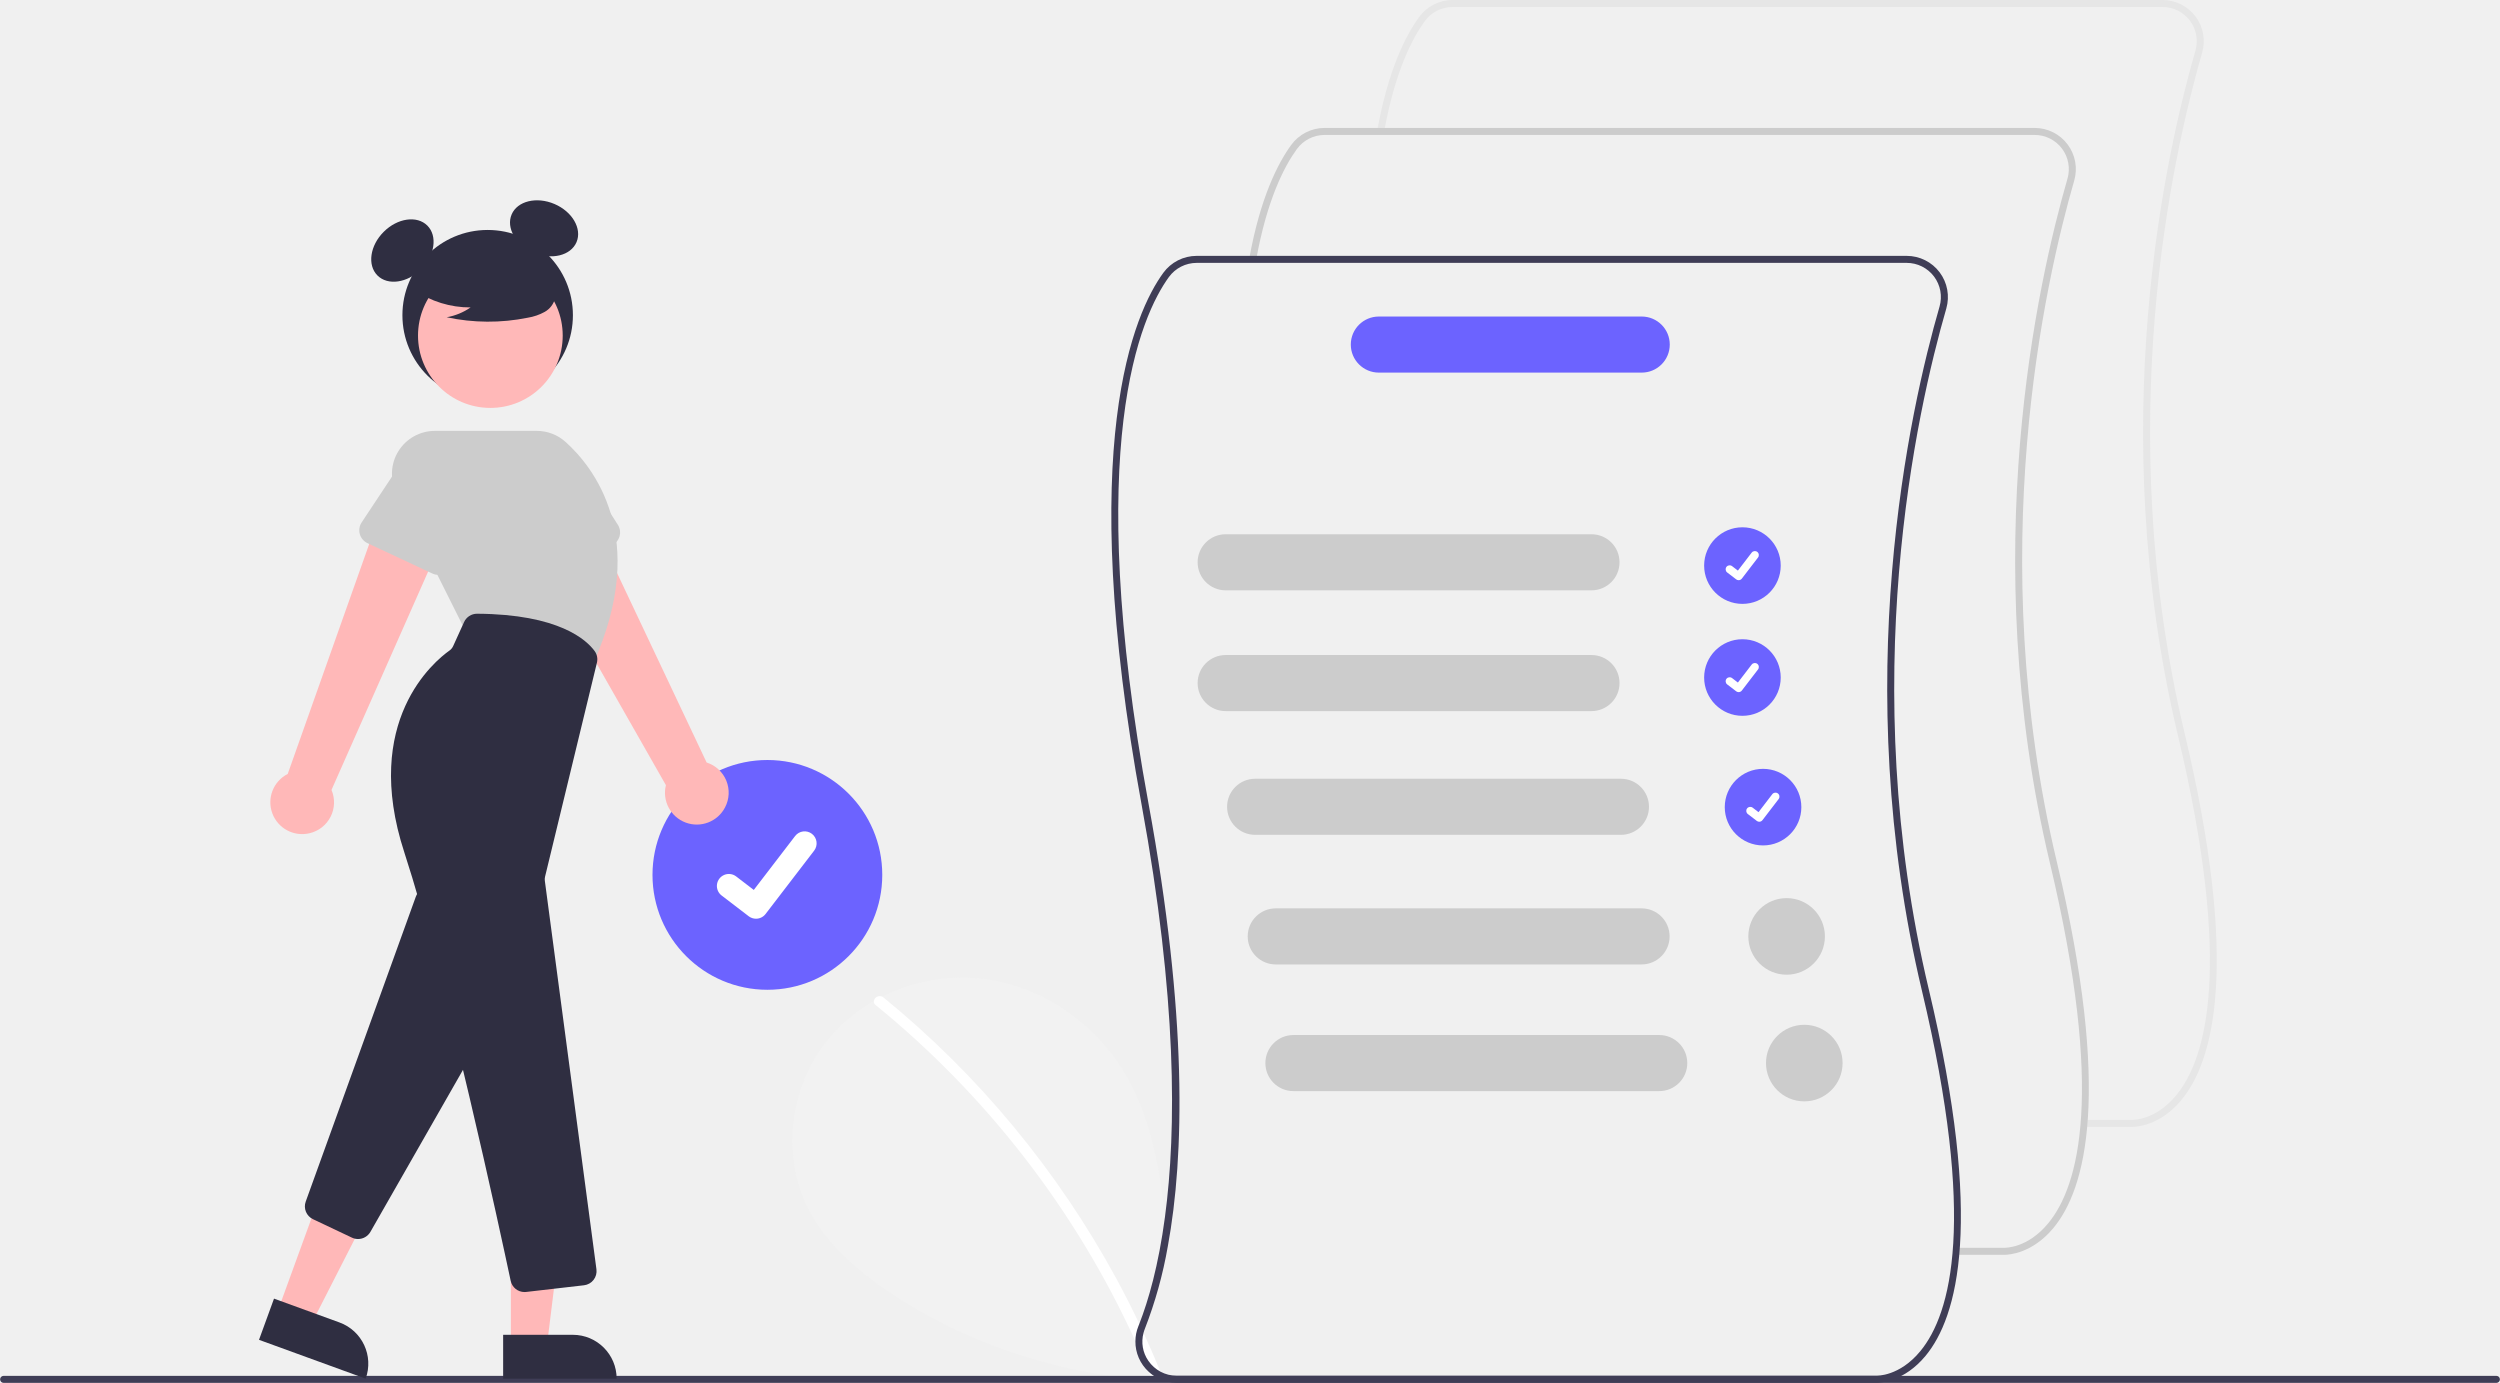
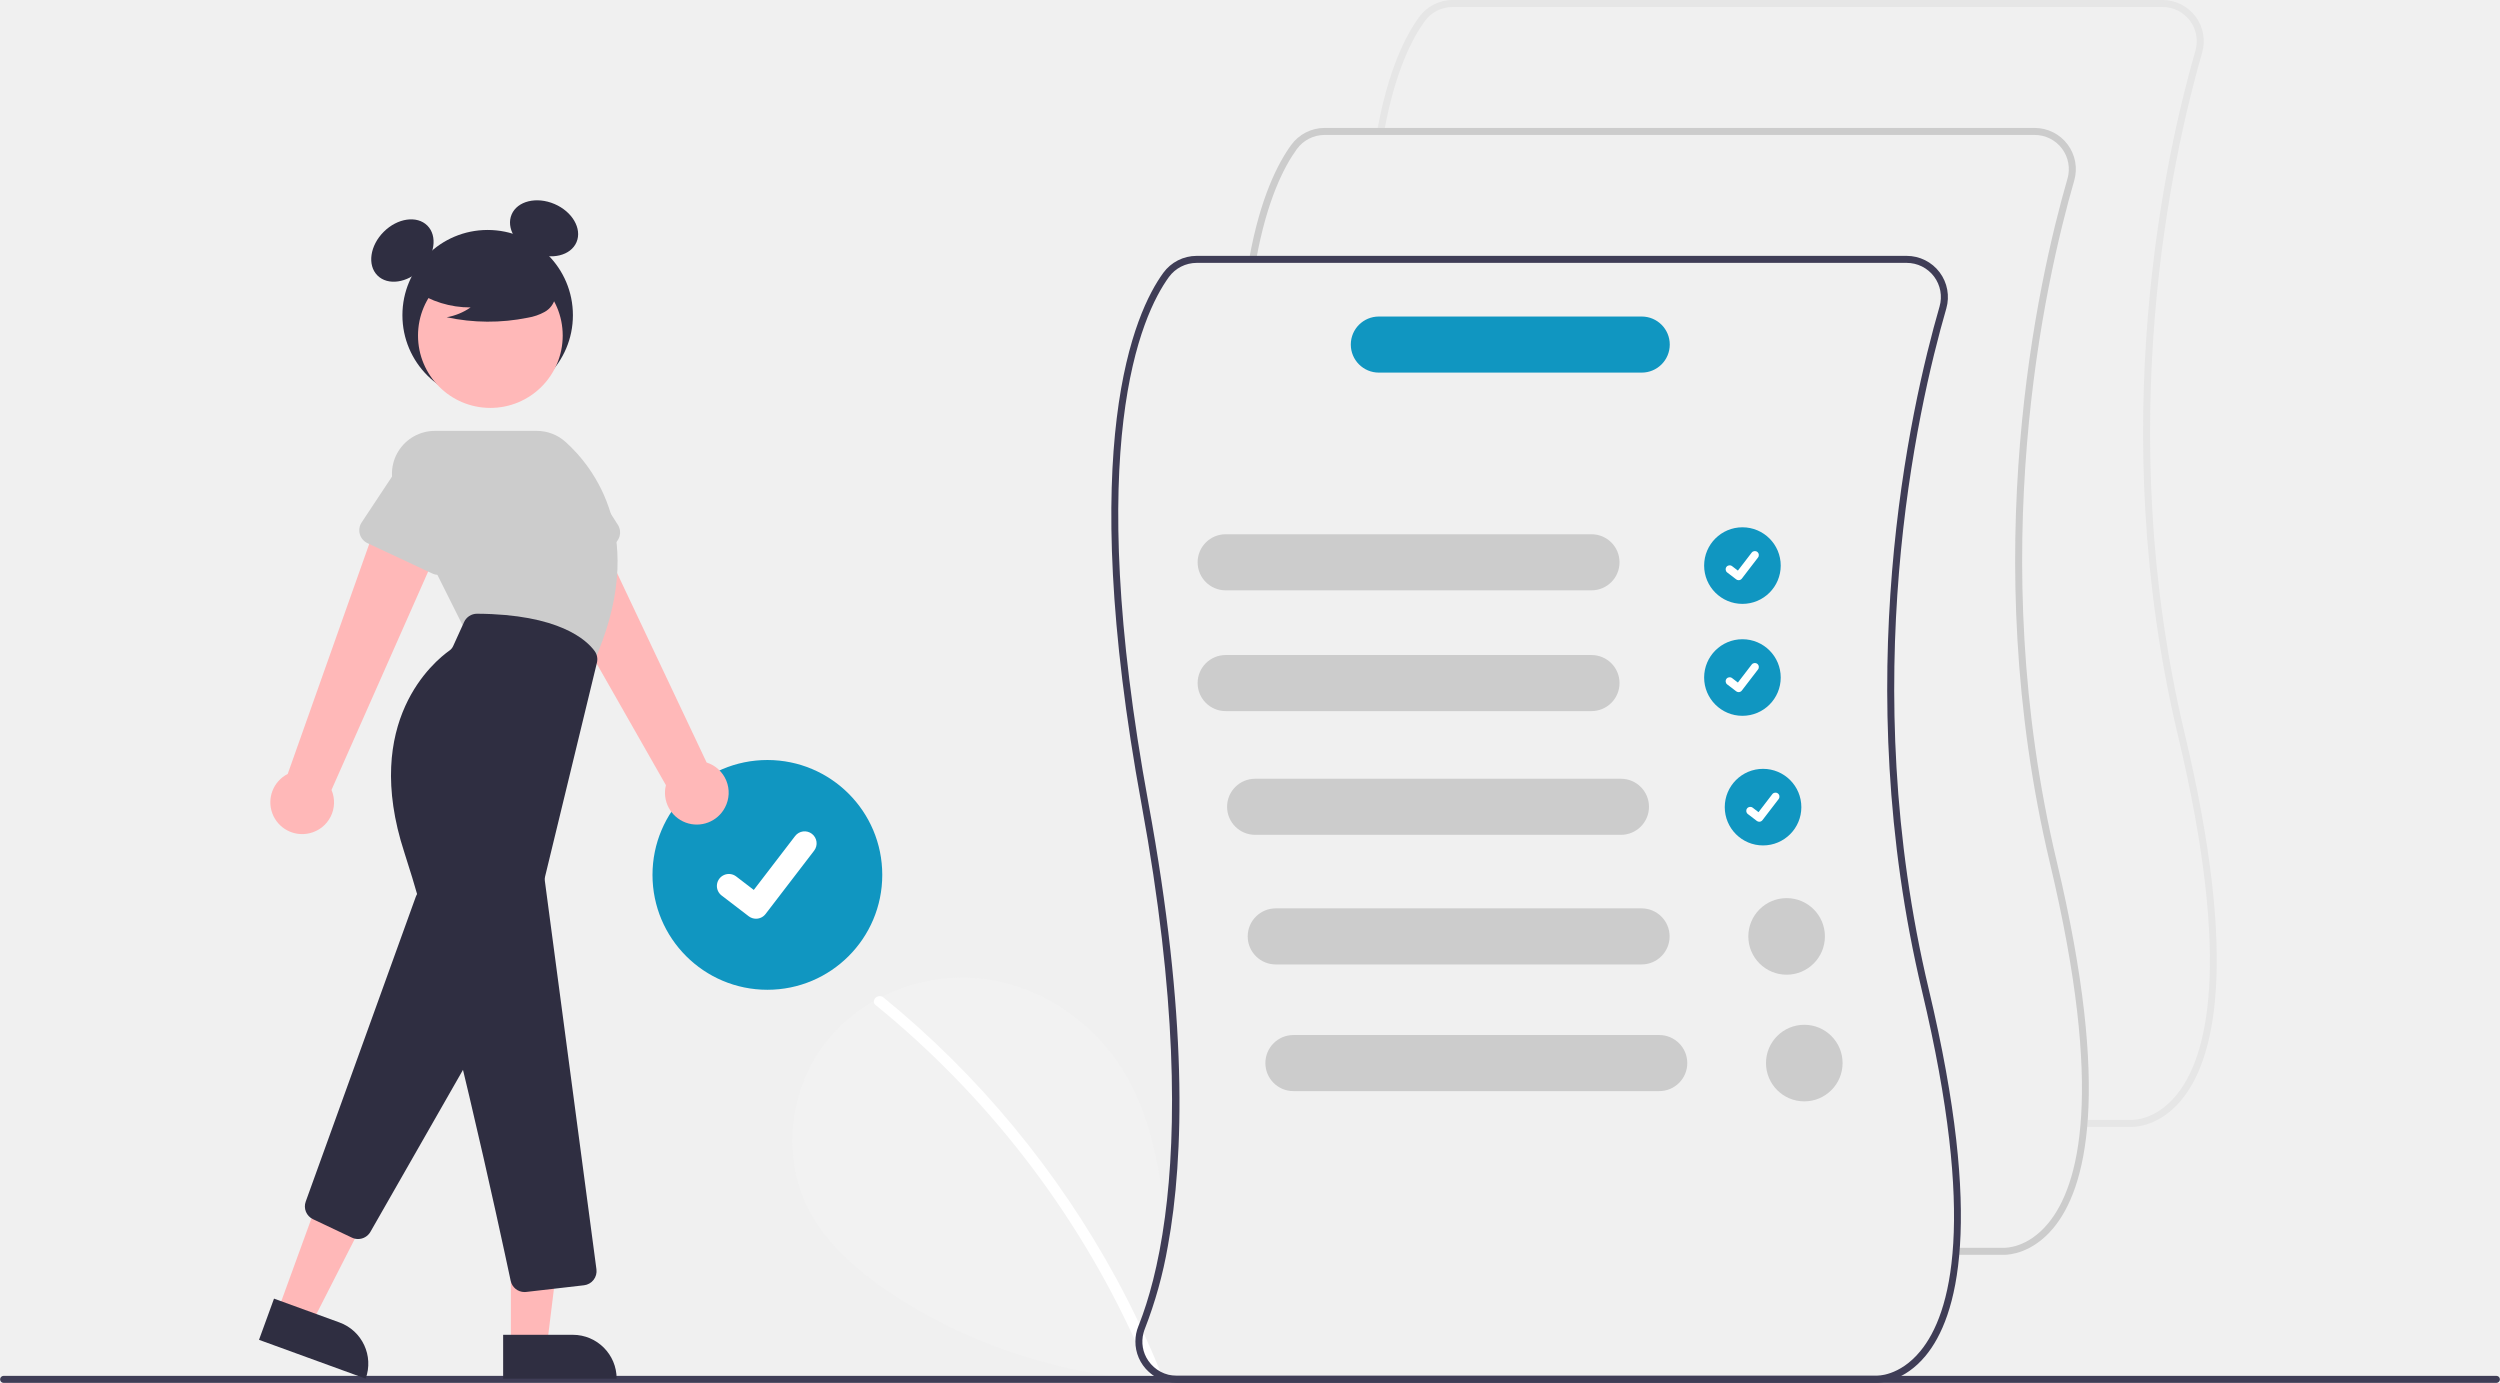
<svg xmlns="http://www.w3.org/2000/svg" data-name="Layer 1" width="848.675" height="469.443" viewBox="0 0 848.675 469.443">
  <path d="M612.366,682.319a207.534,207.534,0,0,1-40.54,1.96c-32.66-1.65-64.78-11.15-92.23-29.01-12.17-7.92-23.78-17.65-30.08-30.72-8.55-17.75-5.56-40.22,6.65-55.68a56.015,56.015,0,0,1,16.14-13.77c.92-.52,1.86-1.02,2.81-1.5a60.557,60.557,0,0,1,33.48-6.13c19.58,2.14,37.65,14.1,48.09,30.81,9.3,14.9,12.54,32.48,14.45,50.1.36,3.32.67,6.65.97,9.96a146.38,146.38,0,0,1-7.81,28.06,9.811,9.811,0,0,0-.44,1.36q3,6.51,5.71,13.14a11.557,11.557,0,0,0,5.53,1.4h37.19Z" transform="translate(-175.6623 -215.2787)" fill="#f2f2f2" />
  <path d="M568.795,683.169a2.033,2.033,0,0,1-2.7-1.06c-.16-.38-.31-.76-.47-1.14q-2.16-5.25-4.53-10.4a316.784,316.784,0,0,0-88.17-114.1,1.478,1.478,0,0,1-.62-1.37,2.032,2.032,0,0,1,2.81-1.5,1.927,1.927,0,0,1,.42.26,317.52,317.52,0,0,1,44.26,43.95,322.504,322.504,0,0,1,34.91,51.66q4.065,7.5,7.72,15.21c.48,1.02.96,2.05,1.43,3.08q3,6.51,5.71,13.14c.03.07.06.15.09.22A1.48,1.48,0,0,1,568.795,683.169Z" transform="translate(-175.6623 -215.2787)" fill="#fff" />
-   <circle cx="260.503" cy="297" r="39" fill="#6c63ff" />
+   <circle cx="260.503" cy="297" r="39" fill="#1096c1" />
  <path d="M432.3,527.156a4.045,4.045,0,0,1-2.434-.808l-.044-.033-9.165-7.017a4.072,4.072,0,1,1,4.953-6.464l5.937,4.552,14.029-18.296a4.072,4.072,0,0,1,5.709-.754l-.087.118.089-.117a4.076,4.076,0,0,1,.754,5.709l-16.502,21.52A4.074,4.074,0,0,1,432.3,527.156Z" transform="translate(-175.6623 -215.2787)" fill="#fff" />
  <path d="M1023.147,684.721H176.853a1.191,1.191,0,0,1,0-2.381h846.294a1.191,1.191,0,0,1,0,2.381Z" transform="translate(-175.6623 -215.2787)" fill="#3f3d56" />
  <circle cx="165.546" cy="107.005" r="28.94" fill="#2f2e41" />
  <ellipse cx="312.268" cy="300.329" rx="11.975" ry="8.981" transform="translate(-296.5657 93.49262) rotate(-45)" fill="#2f2e41" />
  <ellipse cx="360.359" cy="292.785" rx="8.981" ry="11.975" transform="translate(-226.111 293.8836) rotate(-66.86956)" fill="#2f2e41" />
  <path d="M421.794,489.366A10.743,10.743,0,0,0,415.541,474.126l-41.816-88.459L354.597,399.08l47.119,82.735a10.801,10.801,0,0,0,20.078,7.551Z" transform="translate(-175.6623 -215.2787)" fill="#ffb8b8" />
  <path d="M383.314,400.425l-22.209,9.931a4.817,4.817,0,0,1-6.604-3.096l-6.549-23.353a13.377,13.377,0,0,1,24.456-10.85l13.001,20.382a4.817,4.817,0,0,1-2.095,6.986Z" transform="translate(-175.6623 -215.2787)" fill="#ccc" />
  <path d="M280.747,498.136a10.743,10.743,0,0,0,7.445-14.694l39.602-89.472-22.655-5.706L273.335,478.006a10.801,10.801,0,0,0,7.412,20.13Z" transform="translate(-175.6623 -215.2787)" fill="#ffb8b8" />
  <polygon points="94.289 445.033 105.809 449.227 127.47 406.789 110.467 400.599 94.289 445.033" fill="#ffb8b8" />
  <path d="M264.972,662.263h38.531a0,0,0,0,1,0,0v14.887a0,0,0,0,1,0,0H279.859A14.887,14.887,0,0,1,264.972,662.263v0A0,0,0,0,1,264.972,662.263Z" transform="translate(146.5349 1180.966) rotate(-159.9935)" fill="#2f2e41" />
  <path d="M297.2,635.89a4.774,4.774,0,0,1-2.044-.459l-13.239-6.271a4.799,4.799,0,0,1-2.469-5.99L316.812,519.702a4.817,4.817,0,0,1,8.661-.841l19.762,32.937a4.822,4.822,0,0,1,.052,4.868l-43.887,76.802A4.84,4.84,0,0,1,297.2,635.89Z" transform="translate(-175.6623 -215.2787)" fill="#2f2e41" />
  <circle cx="166.464" cy="113.913" r="24.561" fill="#ffb8b8" />
  <path d="M376.873,440.862,333.385,428.902l-23.13-46.259A14.576,14.576,0,0,1,323.293,361.549h34.599a14.557,14.557,0,0,1,9.73,3.721c9.281,8.315,28.781,32.285,9.439,75.173Z" transform="translate(-175.6623 -215.2787)" fill="#ccc" />
  <path d="M322.433,409.971l-22.033-10.314a4.817,4.817,0,0,1-1.974-7.022l13.39-20.223a13.377,13.377,0,0,1,24.198,11.413l-6.924,23.163a4.817,4.817,0,0,1-6.657,2.982Z" transform="translate(-175.6623 -215.2787)" fill="#ccc" />
  <polygon points="173.428 456.629 185.687 456.629 191.52 409.341 173.425 409.342 173.428 456.629" fill="#ffb8b8" />
  <path d="M346.463,668.404h38.531a0,0,0,0,1,0,0v14.887a0,0,0,0,1,0,0H361.35A14.887,14.887,0,0,1,346.463,668.404v0A0,0,0,0,1,346.463,668.404Z" transform="translate(555.8252 1136.4) rotate(179.9974)" fill="#2f2e41" />
  <path d="M353.719,653.888a4.791,4.791,0,0,1-4.698-3.814c-3.524-16.604-21.826-101.651-36.111-145.459-14.534-44.57,10.218-64.872,15.328-68.489a3.763,3.763,0,0,0,1.253-1.513l3.712-8.166a4.834,4.834,0,0,1,4.397-2.827h.03c27.829.166,37.184,8.939,39.914,12.703a4.761,4.761,0,0,1,.754,3.926l-17.608,72.645a3.75,3.75,0,0,0-.073,1.377L378.136,646.171a4.818,4.818,0,0,1-4.223,5.42l-19.629,2.264A4.923,4.923,0,0,1,353.719,653.888Z" transform="translate(-175.6623 -215.2787)" fill="#2f2e41" />
  <path d="M316.318,313.743a33.405,33.405,0,0,0,19.091,5.9,20.471,20.471,0,0,1-8.114,3.338,67.359,67.359,0,0,0,27.514.155,17.807,17.807,0,0,0,5.76-1.978,7.289,7.289,0,0,0,3.555-4.755c.604-3.449-2.083-6.582-4.876-8.693A35.967,35.967,0,0,0,329.024,301.67c-3.376.873-6.759,2.347-8.951,5.059s-2.843,6.891-.753,9.684Z" transform="translate(-175.6623 -215.2787)" fill="#2f2e41" />
-   <circle cx="591.503" cy="192" r="13" fill="#6c63ff" />
+   <circle cx="591.503" cy="192" r="13" fill="#1096c1" />
  <path d="M765.877,412.238a1.348,1.348,0,0,1-.811-.269l-.015-.011-3.055-2.339a1.357,1.357,0,1,1,1.651-2.155l1.979,1.517,4.676-6.099a1.357,1.357,0,0,1,1.903-.251l-.029.039.03-.039a1.359,1.359,0,0,1,.251,1.903l-5.501,7.173A1.358,1.358,0,0,1,765.877,412.238Z" transform="translate(-175.6623 -215.2787)" fill="#fff" />
-   <circle cx="591.503" cy="230" r="13" fill="#6c63ff" />
+   <circle cx="591.503" cy="230" r="13" fill="#1096c1" />
  <path d="M765.877,450.238a1.348,1.348,0,0,1-.811-.269l-.015-.011-3.055-2.339a1.357,1.357,0,1,1,1.651-2.155l1.979,1.517,4.676-6.099a1.357,1.357,0,0,1,1.903-.251l-.029.039.03-.039a1.359,1.359,0,0,1,.251,1.903l-5.501,7.173A1.358,1.358,0,0,1,765.877,450.238Z" transform="translate(-175.6623 -215.2787)" fill="#fff" />
-   <circle cx="598.503" cy="274" r="13" fill="#6c63ff" />
+   <circle cx="598.503" cy="274" r="13" fill="#1096c1" />
  <path d="M772.877,494.238a1.348,1.348,0,0,1-.811-.269l-.015-.011-3.055-2.339a1.357,1.357,0,1,1,1.651-2.155l1.979,1.517,4.676-6.099a1.357,1.357,0,0,1,1.903-.251l-.029.039.03-.039a1.359,1.359,0,0,1,.251,1.903l-5.501,7.173A1.358,1.358,0,0,1,772.877,494.238Z" transform="translate(-175.6623 -215.2787)" fill="#fff" />
  <path d="M899.521,597.818c-.135,0-.22-.003-.249-.005l-16.14.002v-2.38h16.198c.375.013,8.027.229,15.076-8.325,10.506-12.749,19.133-44.31.573-122.264-24.957-104.821-4.142-197.424,5.966-232.372a11.604,11.604,0,0,0-11.164-14.816H668.747a11.656,11.656,0,0,0-9.399,4.784c-4.282,5.89-10.158,17.205-13.835,37.665l-2.342-.421c3.757-20.904,9.824-32.552,14.252-38.643a14.041,14.041,0,0,1,11.324-5.765H909.781a13.984,13.984,0,0,1,13.451,17.856c-10.056,34.767-30.763,126.89-5.937,231.16,18.821,79.051,9.773,111.295-1.131,124.425C908.971,597.379,901.046,597.818,899.521,597.818Z" transform="translate(-175.6623 -215.2787)" fill="#e6e6e6" />
  <path d="M856.092,641.248c-.135,0-.22-.003-.249-.005l-16.14.002v-2.38h16.198c.377.012,8.027.229,15.076-8.325,10.506-12.749,19.133-44.31.573-122.264-24.957-104.821-4.142-197.424,5.966-232.372a11.604,11.604,0,0,0-11.164-14.816H625.317a11.656,11.656,0,0,0-9.399,4.784c-4.282,5.89-10.158,17.205-13.835,37.665l-2.342-.421c3.757-20.904,9.824-32.552,14.252-38.643a14.041,14.041,0,0,1,11.324-5.765H866.352a13.984,13.984,0,0,1,13.451,17.856c-10.056,34.767-30.763,126.89-5.937,231.16,18.821,79.051,9.773,111.295-1.131,124.425C865.542,640.809,857.617,641.248,856.092,641.248Z" transform="translate(-175.6623 -215.2787)" fill="#ccc" />
  <path d="M830.435,551.159c-24.83-104.27-4.12-196.4,5.94-231.16a13.994,13.994,0,0,0-13.45-17.86H581.886a14.031,14.031,0,0,0-11.32,5.76c-9.73,13.38-29.92,57.75-7.37,180.52,12.06,65.68,11.88,110.46,7.94,139.96-2.21,16.61-5.62,28.37-8.71,36.3l-.33.84a13.639,13.639,0,0,0-1,5.05,13.834,13.834,0,0,0,4.53,10.4,13.243,13.243,0,0,0,3.17,2.2,13.412,13.412,0,0,0,3.03,1.11,13.676,13.676,0,0,0,3.27.39H812.415c.03,0,.11.01.25.01,1.52,0,9.45-.44,16.64-9.1C840.205,662.449,849.255,630.209,830.435,551.159Zm-2.89,122.81c-7.05,8.56-14.7,8.34-15.07,8.33H575.096a11.636,11.636,0,0,1-9.63-5.11,11.367,11.367,0,0,1-1.61-9.43,9.811,9.811,0,0,1,.44-1.36,146.38,146.38,0,0,0,7.81-28.06c5.64-30.75,6.69-78.2-6.57-150.35-22.38-121.86-2.59-165.56,6.95-178.69a11.681,11.681,0,0,1,9.4-4.78H822.925a11.604,11.604,0,0,1,11.16,14.81c-10.11,34.95-30.92,127.56-5.96,232.38C846.685,629.659,838.055,661.219,827.545,673.969Z" transform="translate(-175.6623 -215.2787)" fill="#3f3d56" />
  <path d="M715.925,415.679h-124.186a9.519,9.519,0,1,1,0-19.038h124.186a9.519,9.519,0,1,1,0,19.038Z" transform="translate(-175.6623 -215.2787)" fill="#ccc" />
  <path d="M715.925,456.679h-124.186a9.519,9.519,0,1,1,0-19.038h124.186a9.519,9.519,0,1,1,0,19.038Z" transform="translate(-175.6623 -215.2787)" fill="#ccc" />
  <path d="M725.925,498.679h-124.186a9.519,9.519,0,1,1,0-19.038h124.186a9.519,9.519,0,1,1,0,19.038Z" transform="translate(-175.6623 -215.2787)" fill="#ccc" />
  <path d="M732.925,542.679h-124.186a9.519,9.519,0,1,1,0-19.038h124.186a9.519,9.519,0,1,1,0,19.038Z" transform="translate(-175.6623 -215.2787)" fill="#ccc" />
-   <path d="M732.977,341.769h-89.239a9.519,9.519,0,1,1,0-19.038h89.239a9.519,9.519,0,1,1,0,19.038Z" transform="translate(-175.6623 -215.2787)" fill="#6c63ff" />
+   <path d="M732.977,341.769h-89.239a9.519,9.519,0,1,1,0-19.038h89.239a9.519,9.519,0,1,1,0,19.038Z" transform="translate(-175.6623 -215.2787)" fill="#1096c1" />
  <circle cx="606.503" cy="317.882" r="13" fill="#ccc" />
  <path d="M738.925,585.679h-124.186a9.519,9.519,0,1,1,0-19.038h124.186a9.519,9.519,0,1,1,0,19.038Z" transform="translate(-175.6623 -215.2787)" fill="#ccc" />
  <circle cx="612.503" cy="360.882" r="13" fill="#ccc" />
</svg>
